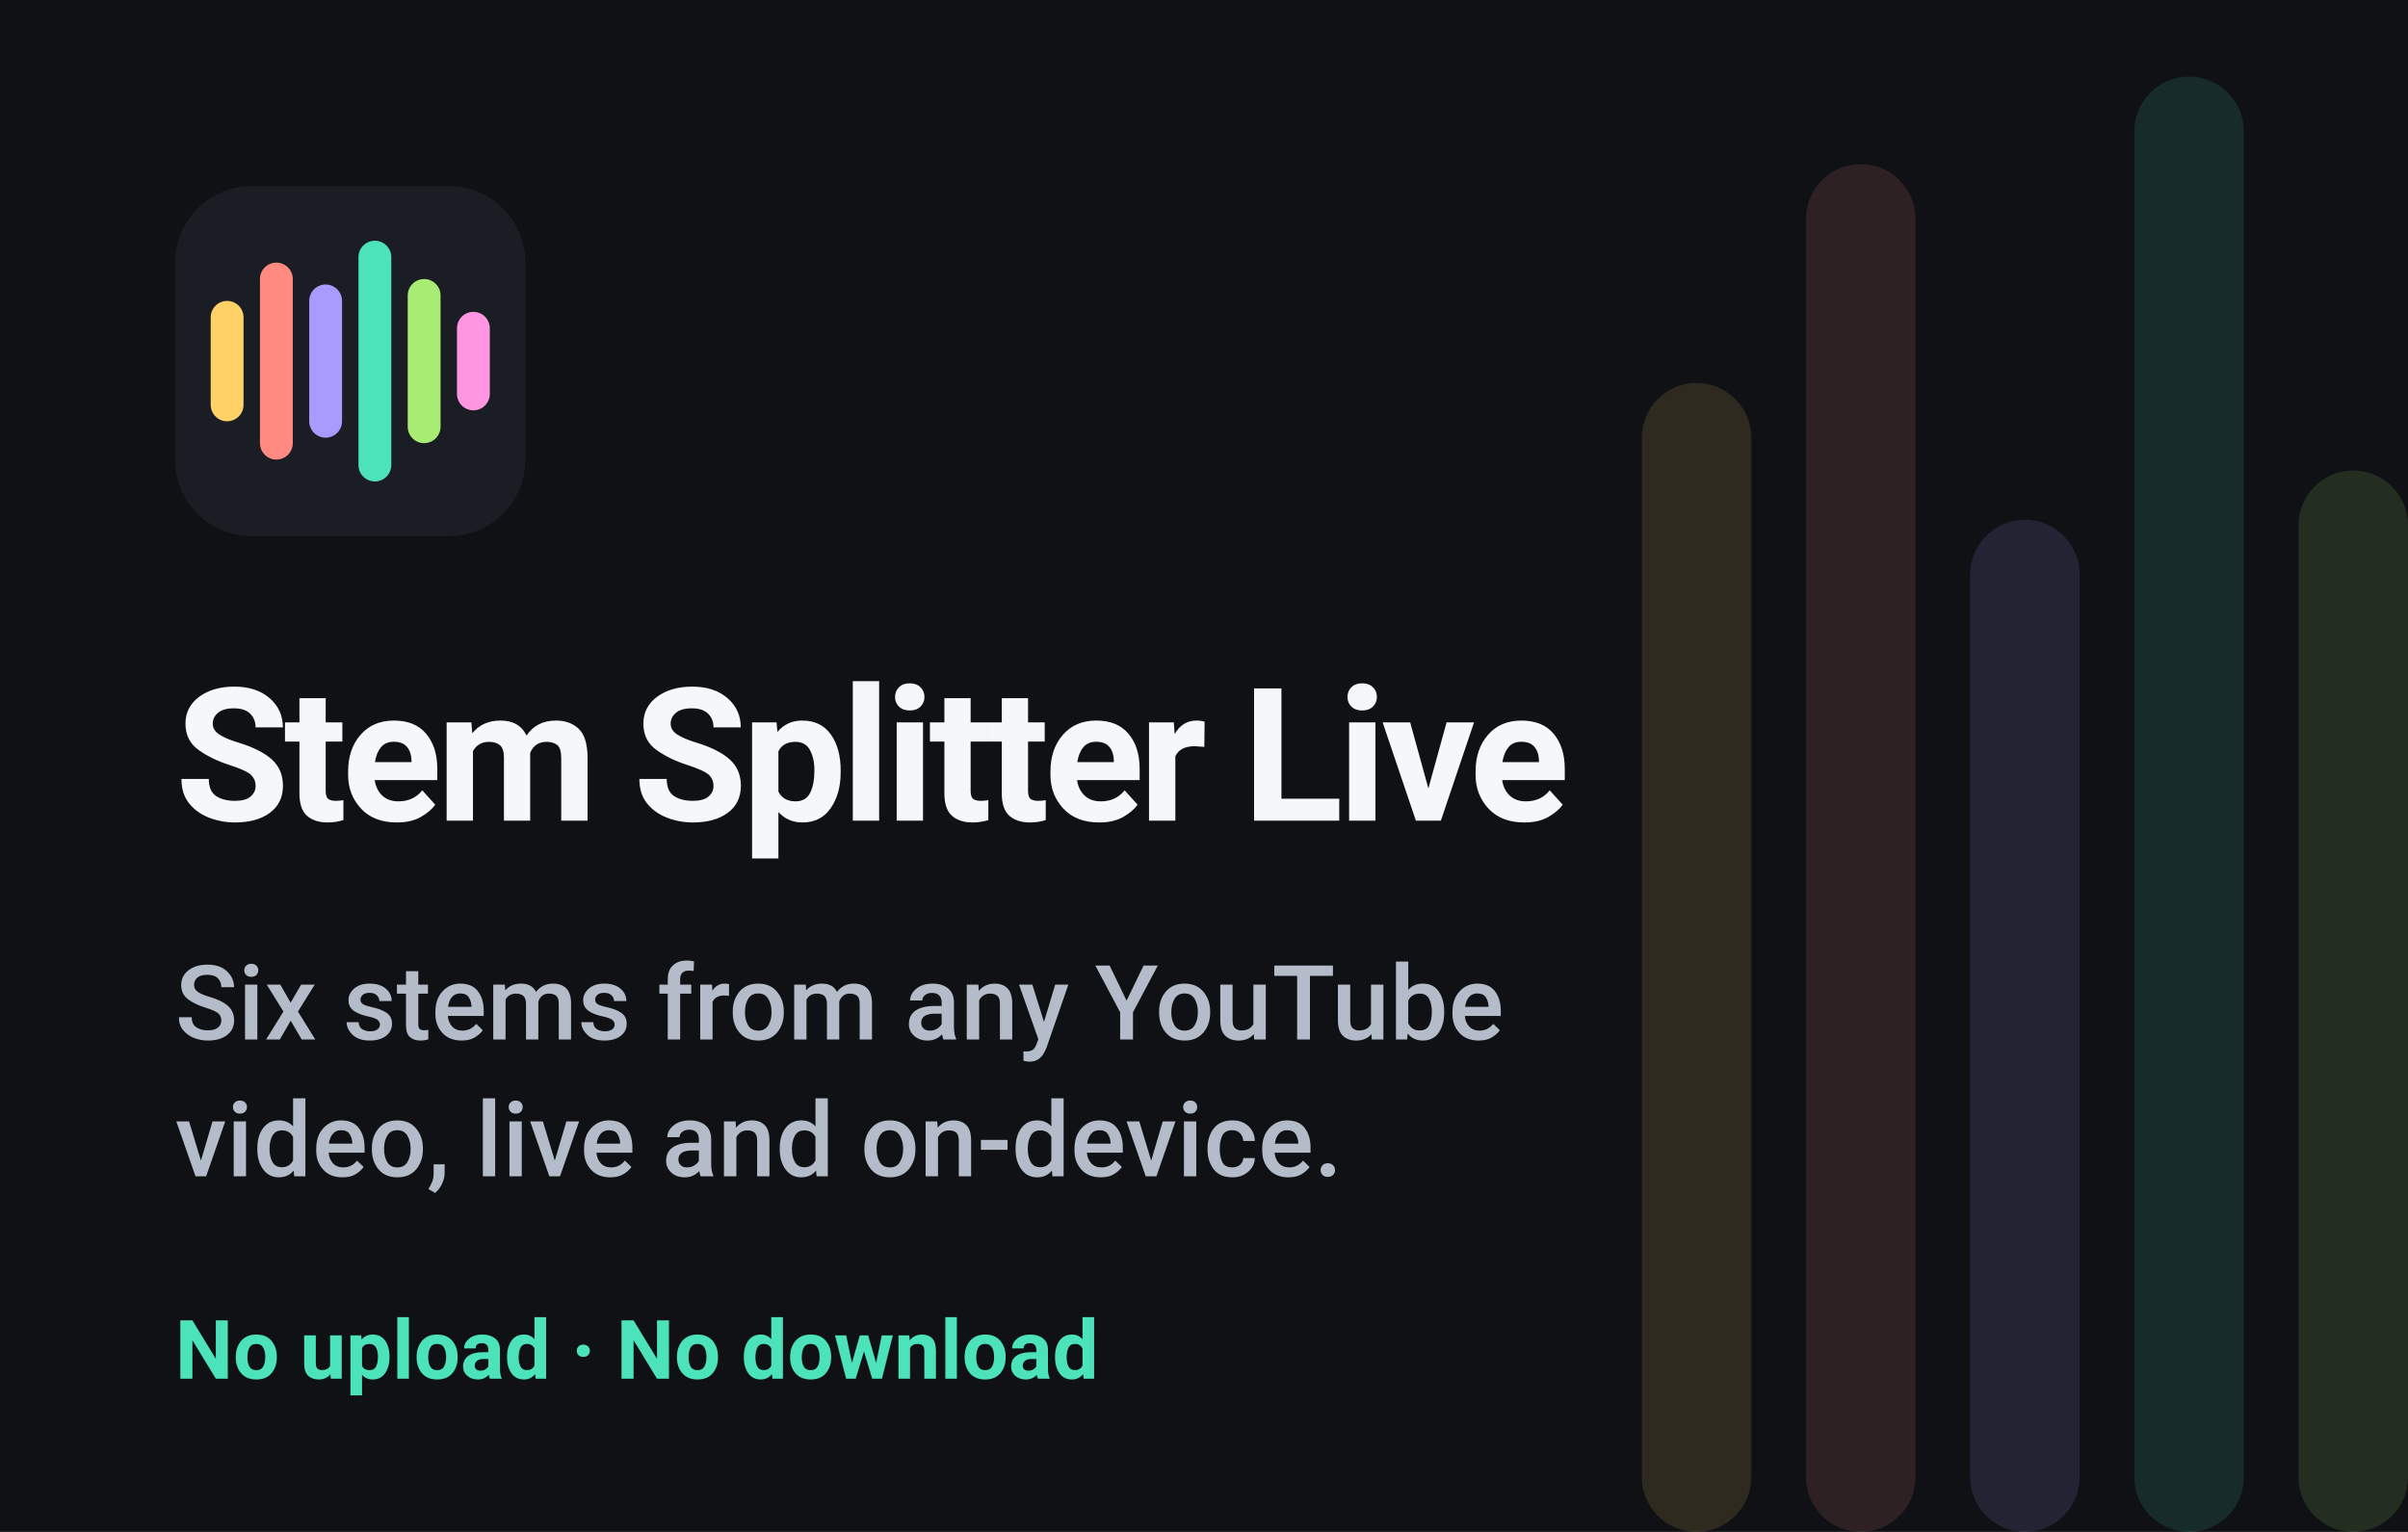
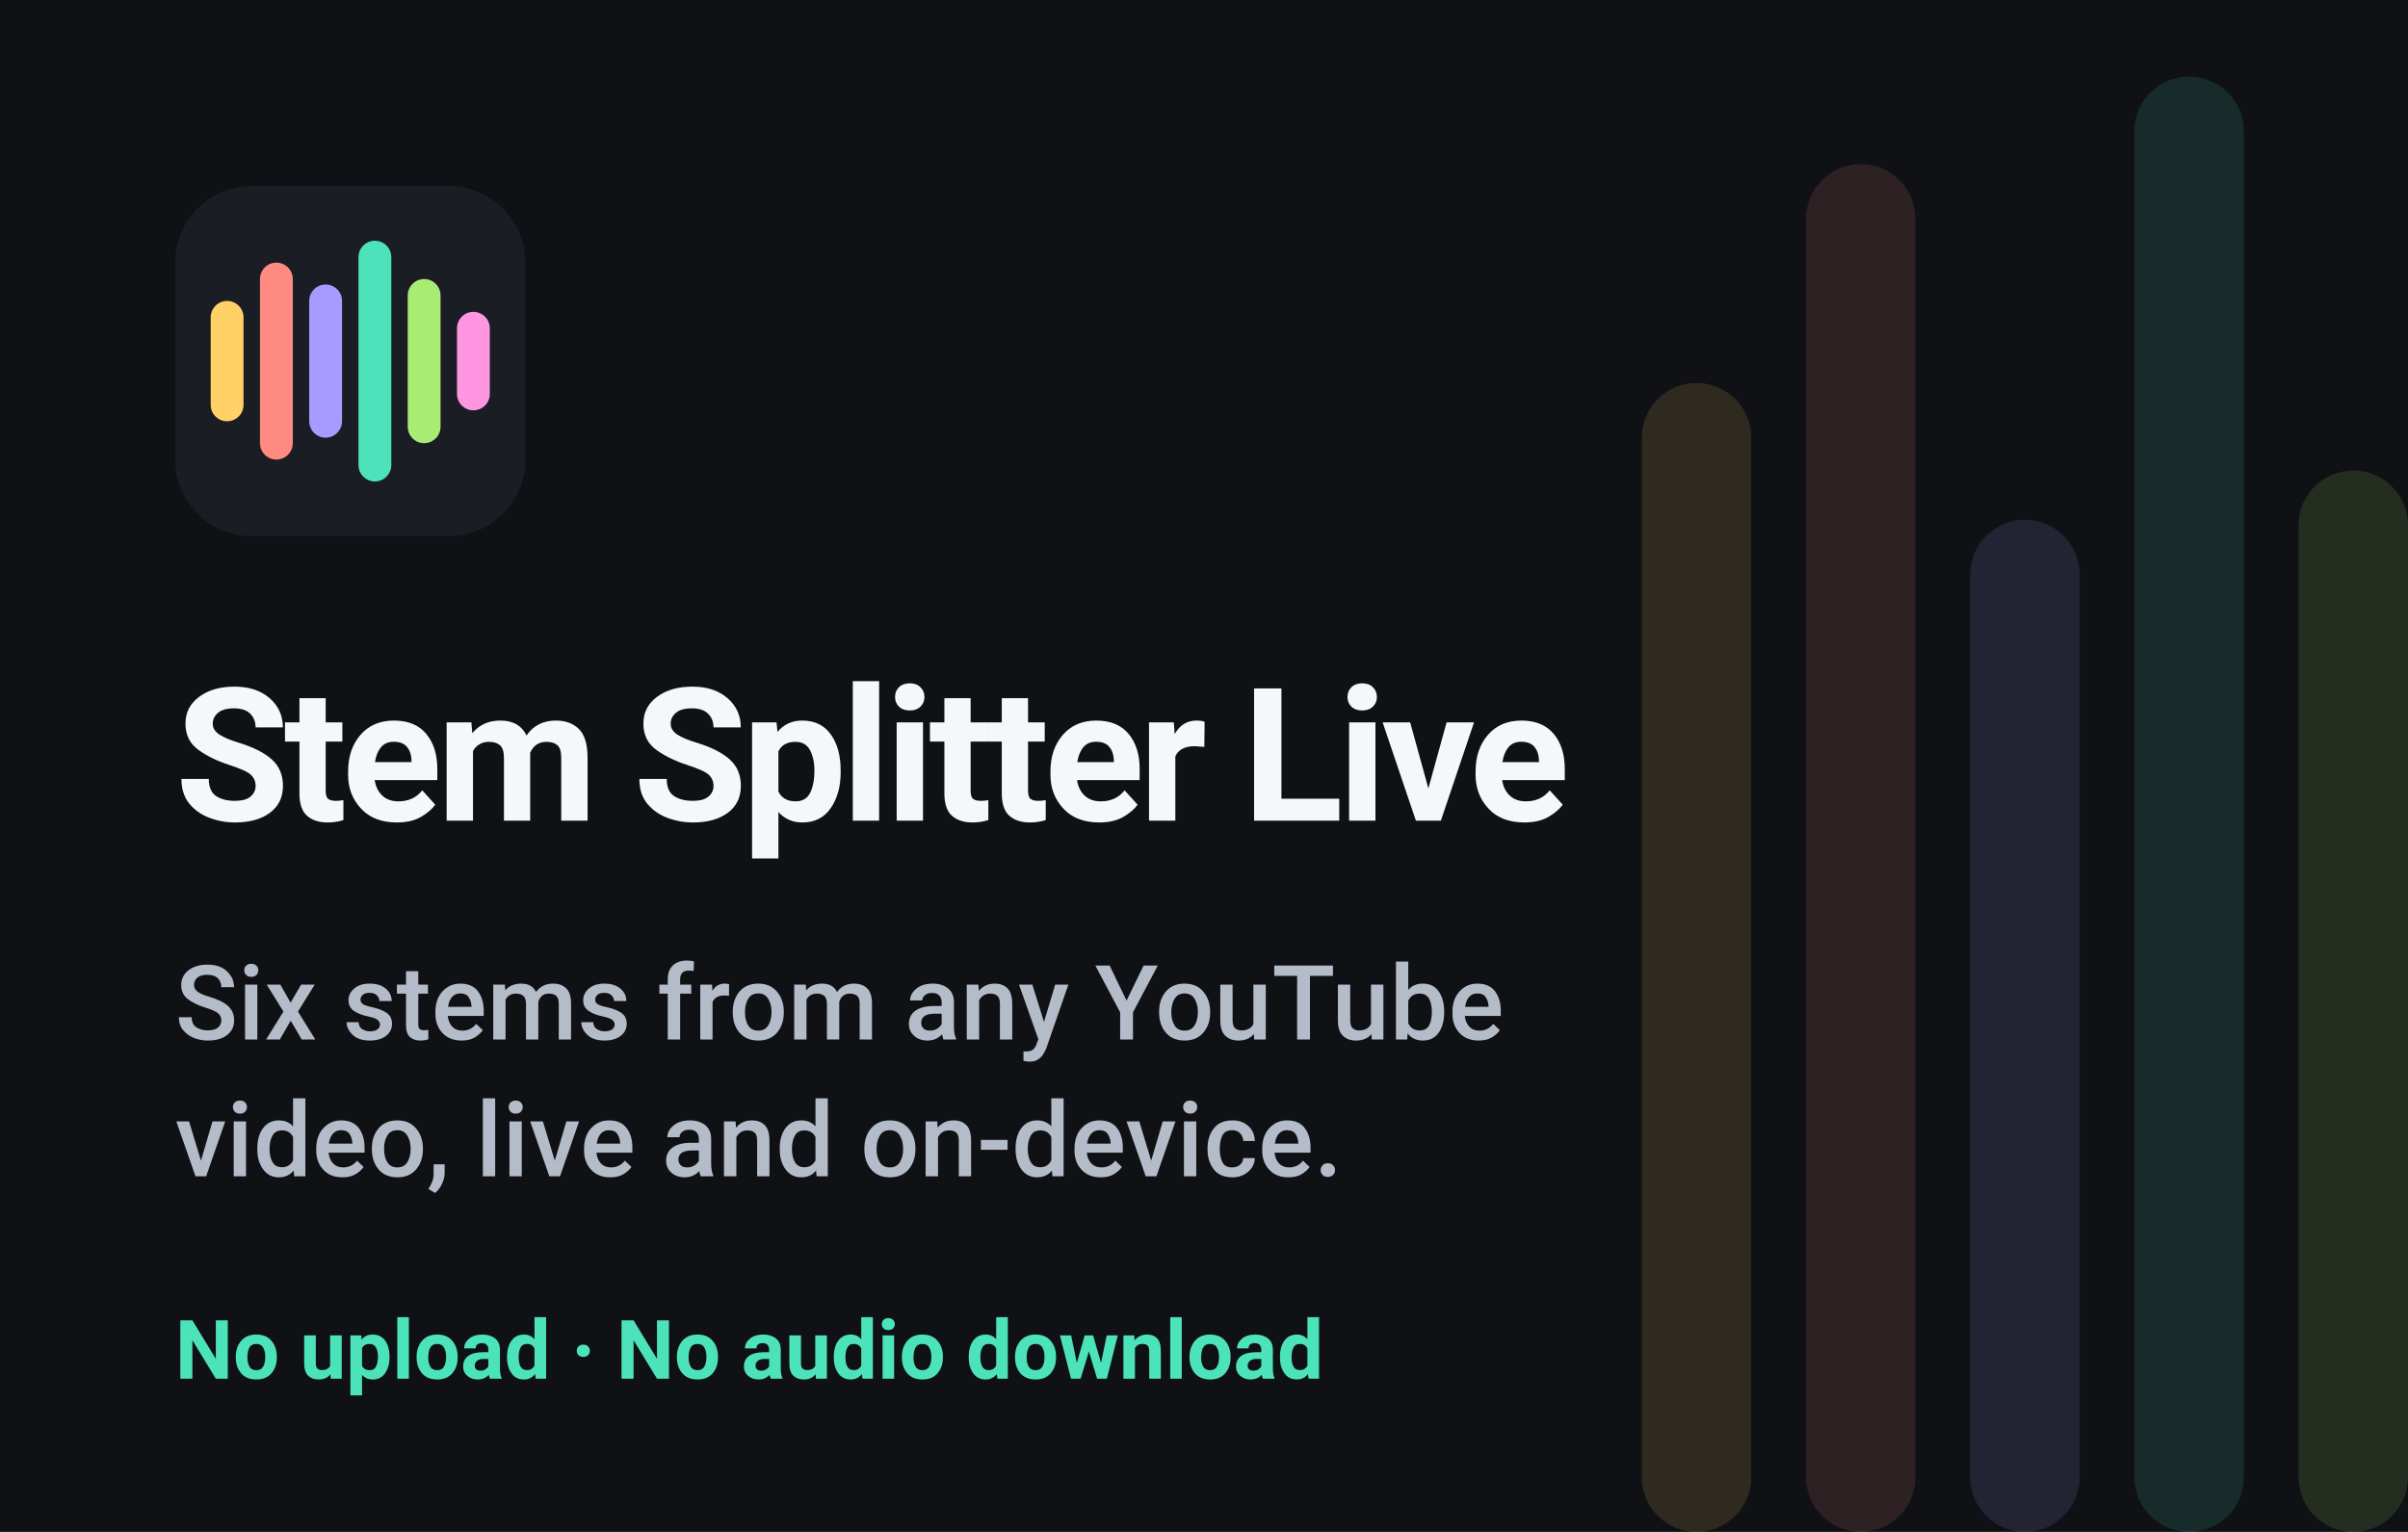
<svg xmlns="http://www.w3.org/2000/svg" viewBox="0 0 440 280" width="440" height="280" role="img" aria-label="Stem Splitter Live">
  <rect width="440" height="280" fill="#0f1115" />
  <g opacity="0.13">
    <rect x="300" y="70" width="20" height="210" rx="10" fill="#ffd166" />
    <rect x="330" y="30" width="20" height="250" rx="10" fill="#ff8a82" />
    <rect x="360" y="95" width="20" height="185" rx="10" fill="#a89bff" />
    <rect x="390" y="14" width="20" height="266" rx="10" fill="#4ce3bb" />
    <rect x="420" y="86" width="20" height="194" rx="10" fill="#a9ec74" />
  </g>
  <g transform="translate(32,34) scale(0.5)">
    <rect width="128" height="128" rx="28" fill="#1a1d23" />
    <rect x="13" y="42" width="12" height="44" rx="6" fill="#ffd166" />
    <rect x="31" y="28" width="12" height="72" rx="6" fill="#ff8a82" />
    <rect x="49" y="36" width="12" height="56" rx="6" fill="#a89bff" />
    <rect x="67" y="20" width="12" height="88" rx="6" fill="#4ce3bb" />
    <rect x="85" y="34" width="12" height="60" rx="6" fill="#a9ec74" />
    <rect x="103" y="46" width="12" height="36" rx="6" fill="#ff96e2" />
  </g>
  <g font-family="ui-sans-serif, system-ui, -apple-system, 'Segoe UI', Roboto, sans-serif">
    <text x="32" y="150" font-size="34" font-weight="700" letter-spacing="-1" fill="#f5f7fa">Stem Splitter Live</text>
    <text x="32" y="190" font-size="19" font-weight="500" fill="#b3bcc8">Six stems from any YouTube</text>
    <text x="32" y="215" font-size="19" font-weight="500" fill="#b3bcc8">video, live and on-device.</text>
-     <text x="32" y="252" font-size="15" font-weight="600" fill="#4ce3bb">No upload · No download</text>
+     <text x="32" y="252" font-size="15" font-weight="600" fill="#4ce3bb">No upload · No audio download</text>
  </g>
</svg>
